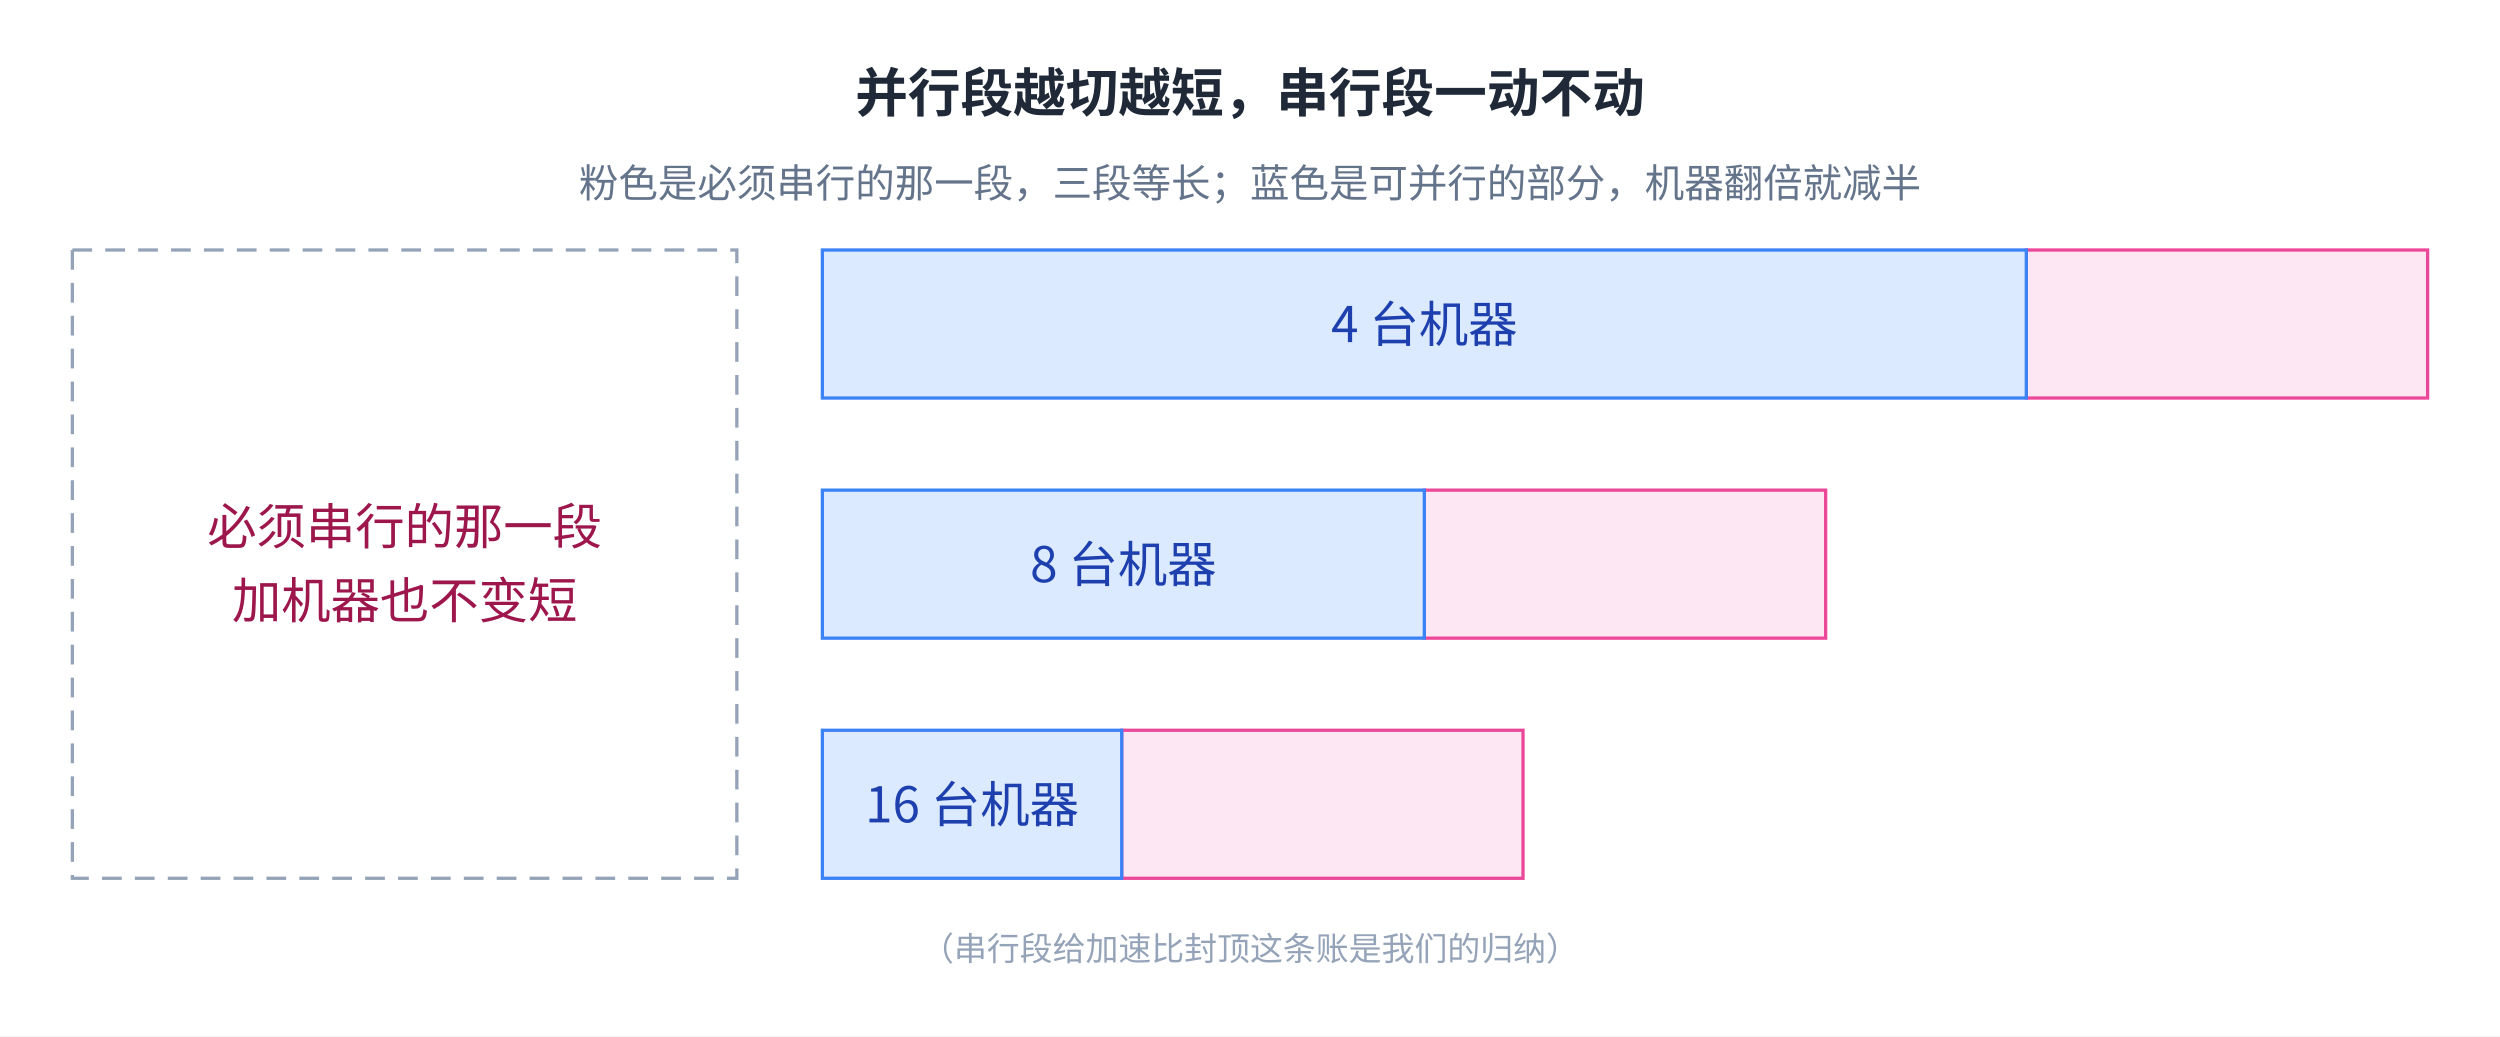
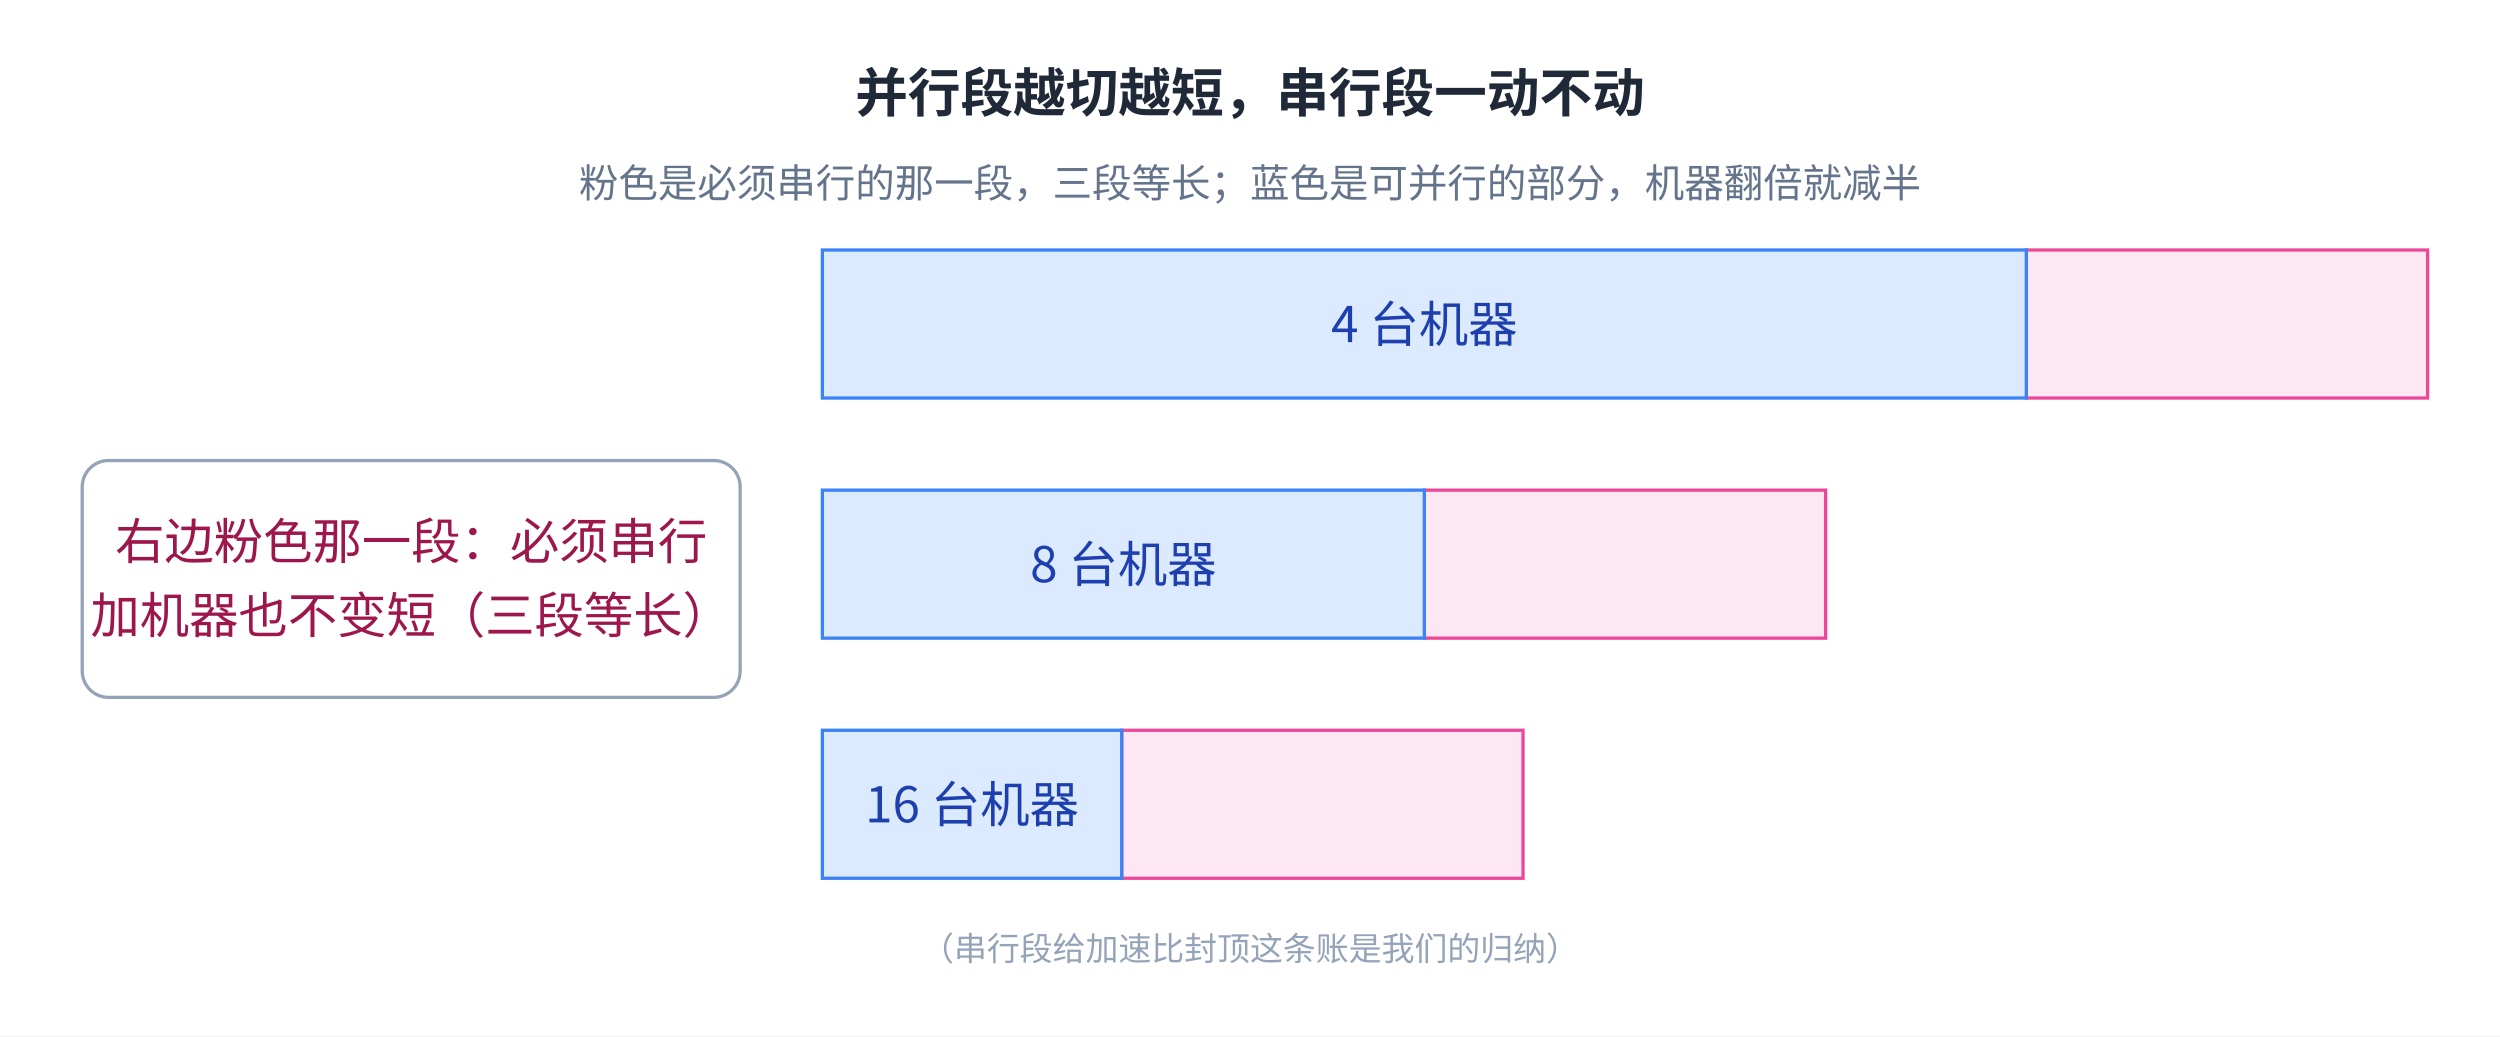
<svg xmlns="http://www.w3.org/2000/svg" viewBox="0 0 760 315" width="760" height="315" role="img" aria-labelledby="fig-intro-8-title fig-intro-8-desc">
  <defs>
    <style>
      text { font-family: 'PingFang SC', 'Microsoft YaHei', 'Noto Sans CJK SC', system-ui, sans-serif; }
    </style>
    <marker id="arrow" markerWidth="8" markerHeight="8" refX="2" refY="4" orient="auto" markerUnits="userSpaceOnUse">
      <path d="M0,0 L8,4 L0,8 L2,4 z" fill="#64748b" />
    </marker>
  </defs>
  <rect x="0" y="0" width="760" height="315" fill="#ffffff" />
+   <rect x="25" y="140" width="200" height="72" rx="8" fill="#ffffff" stroke="#94a3b8" />
  <text x="380" y="34" font-size="16" font-weight="600" fill="#1f2937" text-anchor="middle">并行段越切越短，串行段一动不动</text>
  <text x="380" y="60" font-size="12" fill="#64748b" text-anchor="middle">粉色是必须串行的那一段，三段等长；蓝色是可并行的部分，机器翻倍就减半</text>
-   <rect x="22" y="76" width="202" height="191" fill="#ffffff" stroke="#94a3b8" stroke-dasharray="6,4" />
-   <text x="123" y="165.5" font-size="15" fill="#9d174d" text-anchor="middle">必须串行的那一段</text>
-   <text x="123" y="188" font-size="15" fill="#9d174d" text-anchor="middle">加机器也不变短</text>
+   <text x="125" y="170" font-size="15" fill="#9d174d" text-anchor="middle">右边粉色那一段：必须串行</text>
+   <text x="125" y="192.5" font-size="15" fill="#9d174d" text-anchor="middle">加机器也不变短（三段等长）</text>
  <path d="M616,76 H738 V121 H616 Z" fill="#fce7f3" stroke="#ec4899" />
  <path d="M433,149 H555 V194 H433 Z" fill="#fce7f3" stroke="#ec4899" />
  <path d="M341,222 H463 V267 H341 Z" fill="#fce7f3" stroke="#ec4899" />
  <rect x="250" y="76" width="366" height="45" fill="#dbeafe" stroke="#3b82f6" />
  <text x="433" y="104" font-size="15" fill="#1e40af" text-anchor="middle">4 台机器</text>
  <rect x="250" y="149" width="183" height="45" fill="#dbeafe" stroke="#3b82f6" />
  <text x="341.5" y="177" font-size="15" fill="#1e40af" text-anchor="middle">8 台机器</text>
  <rect x="250" y="222" width="91" height="45" fill="#dbeafe" stroke="#3b82f6" />
  <text x="295.5" y="250" font-size="15" fill="#1e40af" text-anchor="middle">16 台机器</text>
  <text x="380" y="292" font-size="10" fill="#94a3b8" text-anchor="middle">（串行段给加速比封顶这条账是我们的归纳）</text>
</svg>
